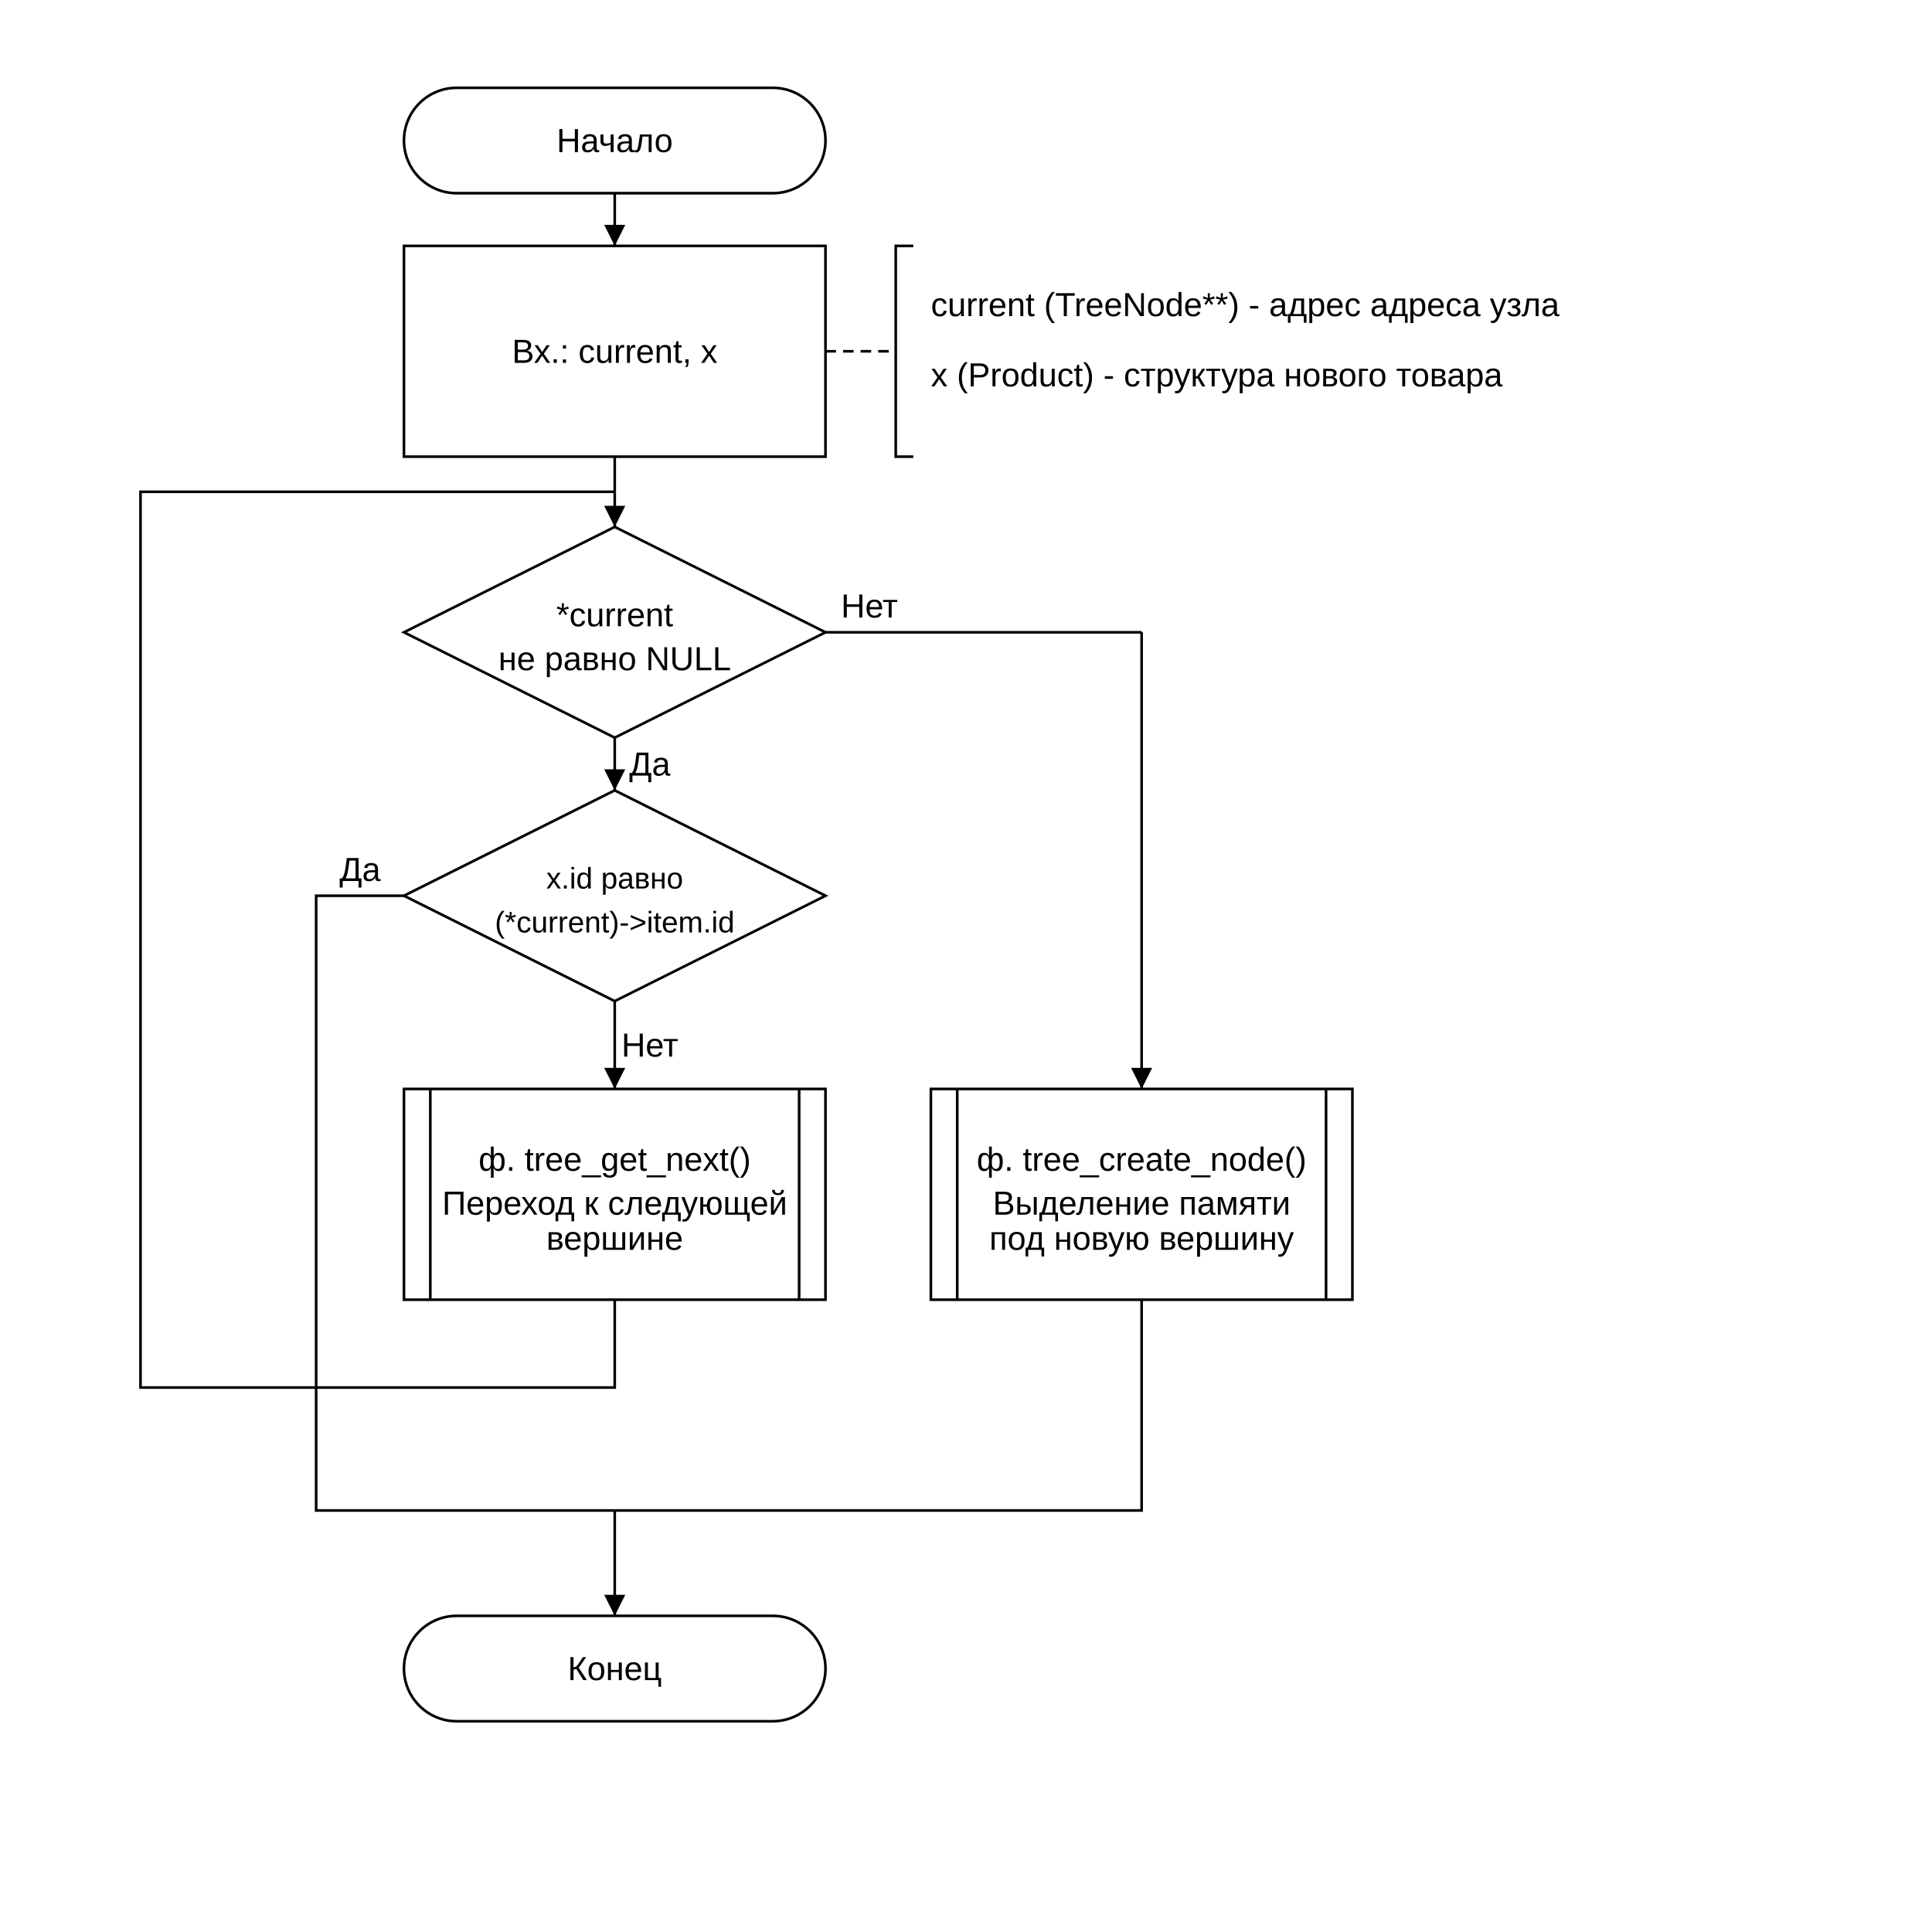
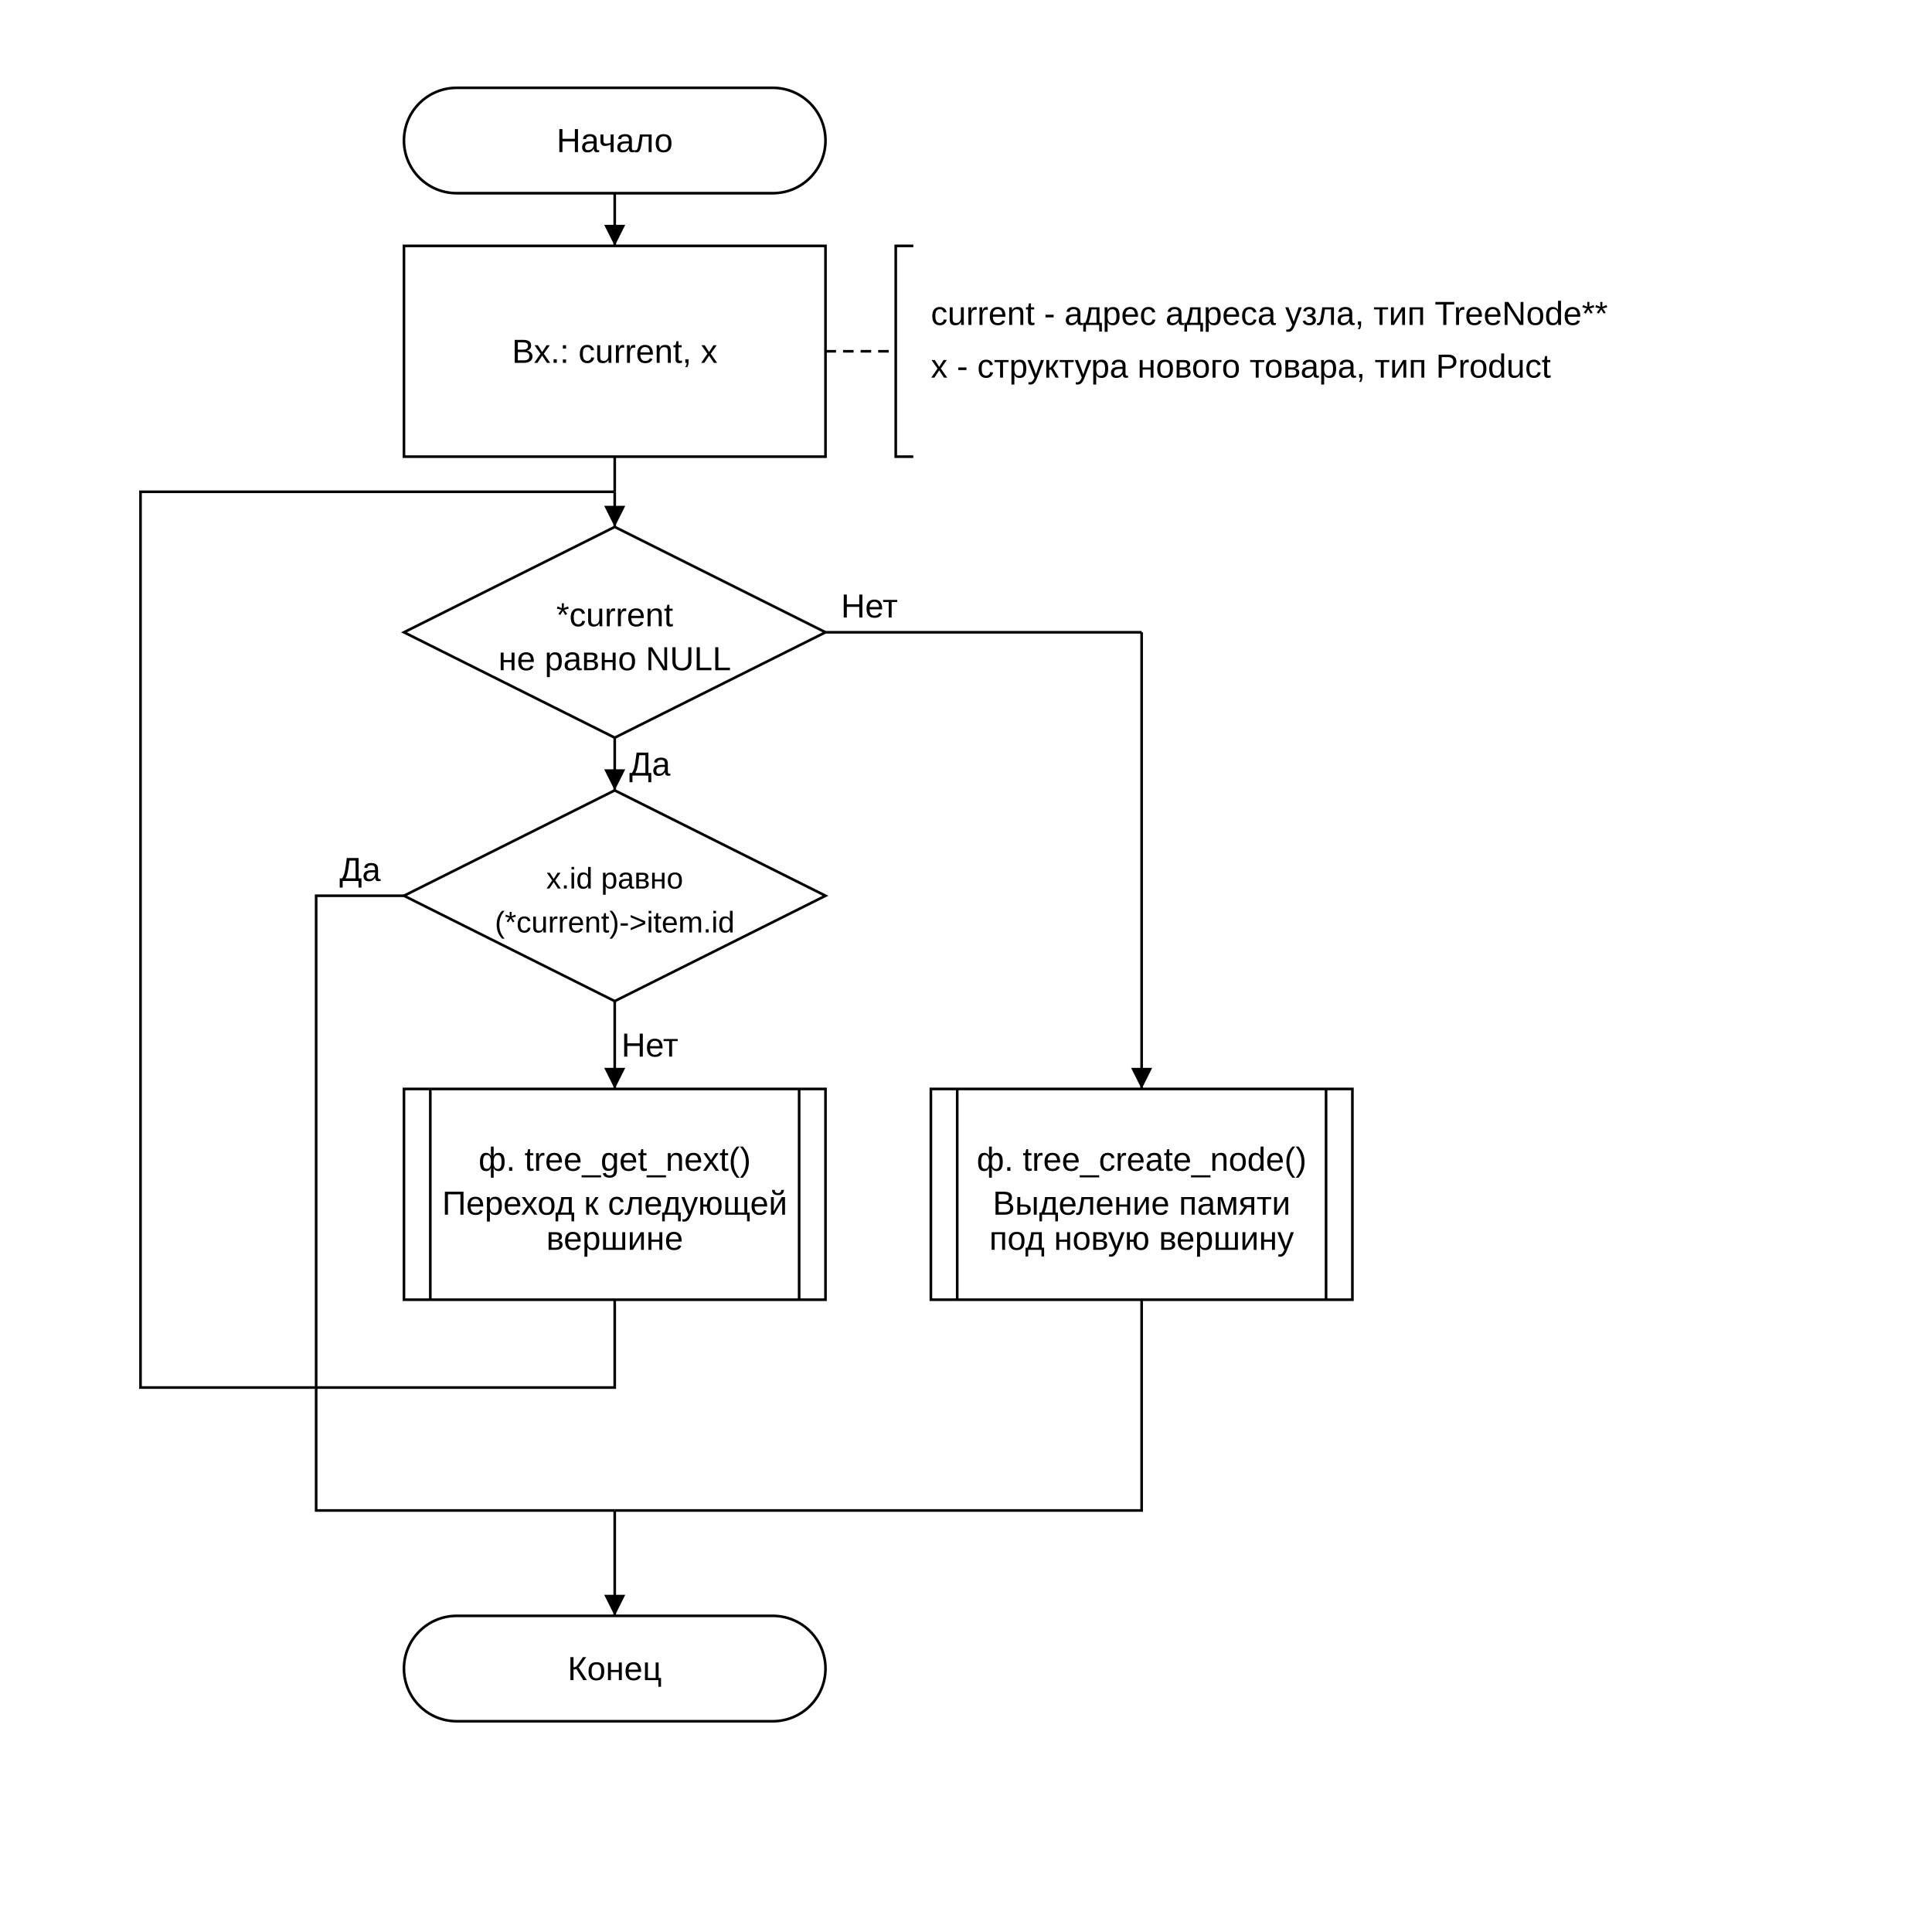
<svg xmlns="http://www.w3.org/2000/svg" viewBox="0 0 1100 1100" width="100%" height="100%">
  <style>
        rect, polygon, path, line { fill: none; stroke: black; stroke-width: 1.5; }
        text { font-family: Arial, sans-serif; font-size: 19px; fill: black; stroke: none; }
        .bg { fill: white; stroke: none; }
        .center-text { text-anchor: middle; dominant-baseline: central; }
    </style>
  <rect class="bg" width="100%" height="100%" />
  <defs>
    <marker id="arrow" viewBox="0 0 10 10" refX="10" refY="5" markerWidth="8" markerHeight="8" orient="auto">
      <path d="M 0,0 L 10,5 L 0,10 Z" style="fill: black; stroke: none;" />
    </marker>
    <rect id="term" x="-120" y="-30" width="240" height="60" rx="30" ry="30" />
    <rect id="rect" x="-120" y="-60" width="240" height="120" />
    <g id="proc">
      <rect x="-120" y="-60" width="240" height="120" />
      <line x1="-105" x2="-105" y1="-60" y2="60" />
      <line x1="105" x2="105" y1="-60" y2="60" />
    </g>
    <polygon id="rhomb" points="0,-60 120,0 0,60 -120,0" />
  </defs>
  <g id="arrows">
    <line x1="350" y1="110" x2="350" y2="140" marker-end="url(#arrow)" />
    <line x1="350" y1="260" x2="350" y2="280" />
    <line x1="350" y1="280" x2="350" y2="300" marker-end="url(#arrow)" />
    <line x1="350" y1="420" x2="350" y2="450" marker-end="url(#arrow)" />
    <line x1="350" y1="570" x2="350" y2="620" marker-end="url(#arrow)" />
    <path d="M 350,740 L 350,790 L 80,790 L 80,280 L 350,280" />
    <path d="M 470,360 L 650,360" />
    <line x1="650" y1="360" x2="650" y2="620" marker-end="url(#arrow)" />
    <path d="M 230,510 L 180,510 L 180,860 L 350,860" />
    <path d="M 650,740 L 650,860 L 350,860" />
    <line x1="350" y1="860" x2="350" y2="920" marker-end="url(#arrow)" />
  </g>
  <text x="370" y="435" class="center-text">Да</text>
  <text x="495" y="345" class="center-text">Нет</text>
  <text x="370" y="595" class="center-text">Нет</text>
  <text x="205" y="495" class="center-text">Да</text>
  <g transform="translate(350, 80)">
    <use href="#term" />
    <text class="center-text">Начало</text>
  </g>
  <g transform="translate(350, 200)">
    <use href="#rect" />
    <text x="0" y="0" class="center-text">Вх.: current, x</text>
    <line x1="120" y1="0" x2="160" y2="0" stroke-dasharray="6,4" />
    <path d="M 170,-60 L 160,-60 L 160,60 L 170,60" />
    <g style="text-anchor: start;">
-       <text x="180" y="-20">current (TreeNode**) - адрес адреса узла</text>
-       <text x="180" y="20">x (Product) - структура нового товара</text>
+       <text x="180" y="-15">current - адрес адреса узла, тип TreeNode**</text>
+       <text x="180" y="15">x - структура нового товара, тип Product</text>
    </g>
  </g>
  <g transform="translate(350, 360)">
    <use href="#rhomb" />
    <text y="-10" class="center-text">*current</text>
    <text y="15" class="center-text">не равно NULL</text>
  </g>
  <g transform="translate(350, 510)">
    <use href="#rhomb" />
    <text y="-10" class="center-text" style="font-size: 17px;">x.id равно</text>
    <text y="15" class="center-text" style="font-size: 17px;">(*current)-&gt;item.id</text>
  </g>
  <g transform="translate(350, 680)">
    <use href="#proc" />
    <text y="-20" class="center-text">ф. tree_get_next()</text>
    <text y="5" class="center-text">Переход к следующей</text>
    <text y="25" class="center-text">вершине</text>
  </g>
  <g transform="translate(650, 680)">
    <use href="#proc" />
    <text y="-20" class="center-text">ф. tree_create_node()</text>
    <text y="5" class="center-text">Выделение памяти</text>
    <text y="25" class="center-text">под новую вершину</text>
  </g>
  <g transform="translate(350, 950)">
    <use href="#term" />
    <text class="center-text">Конец</text>
  </g>
</svg>
